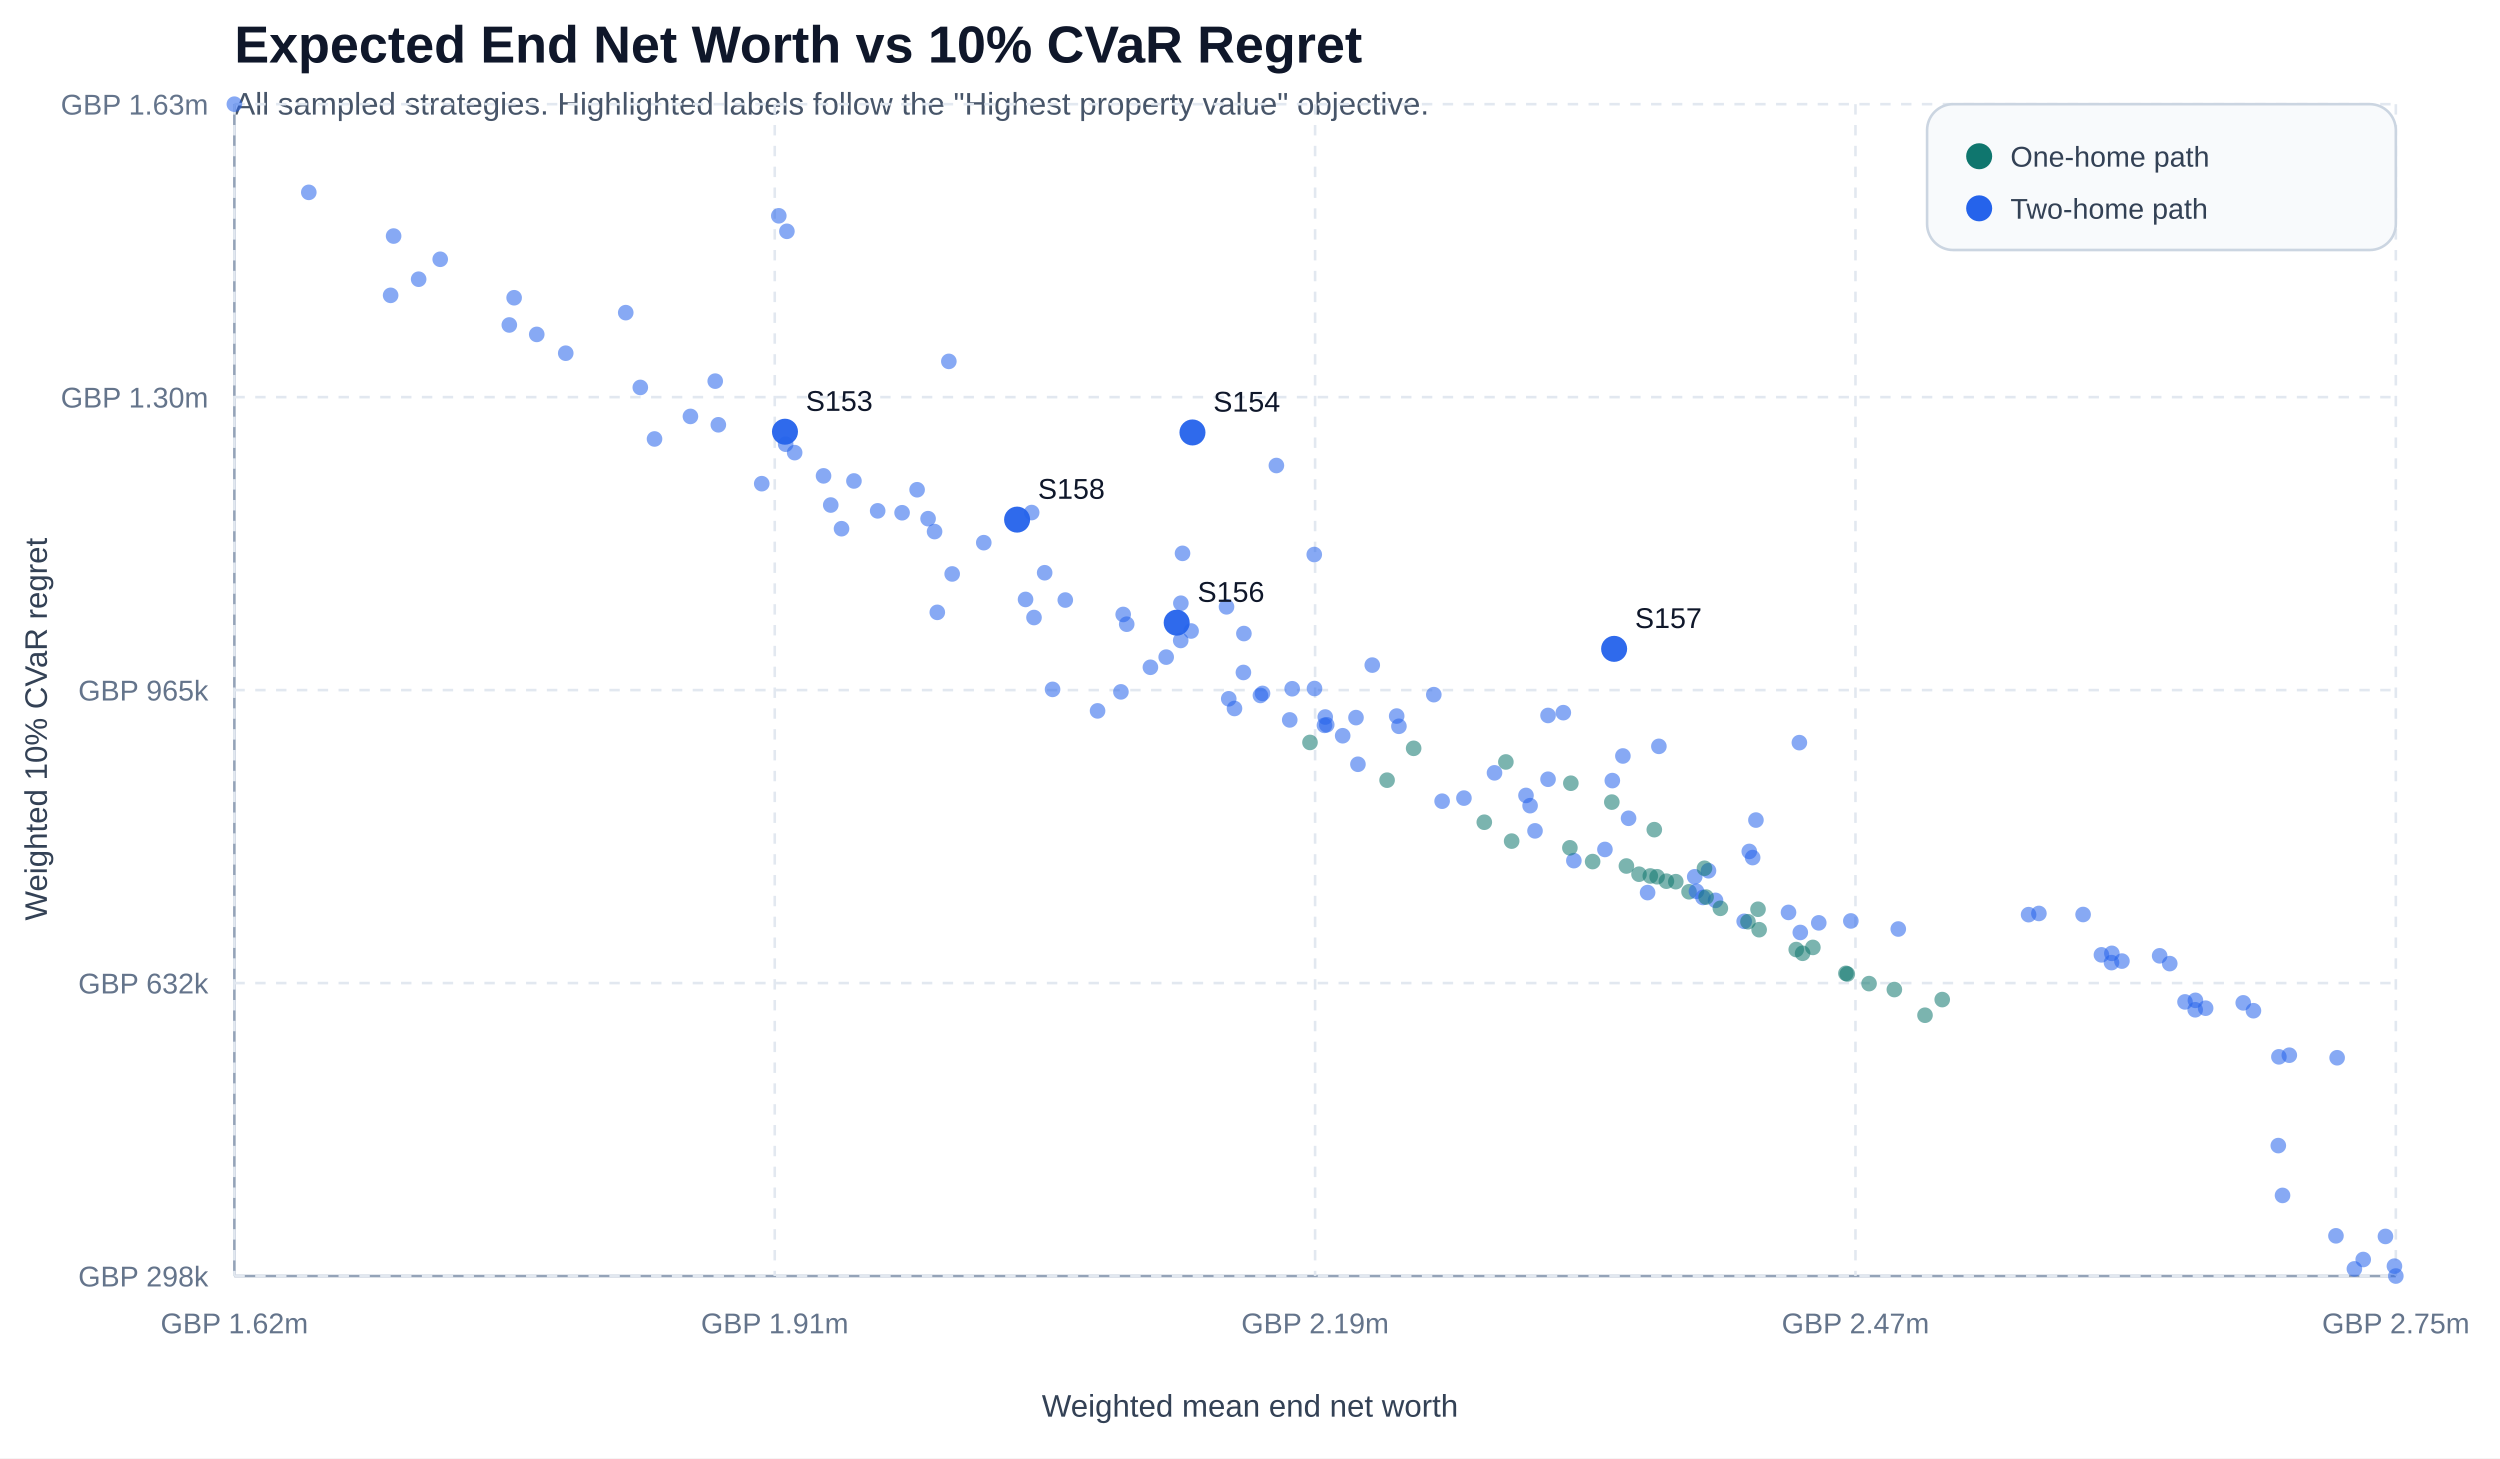
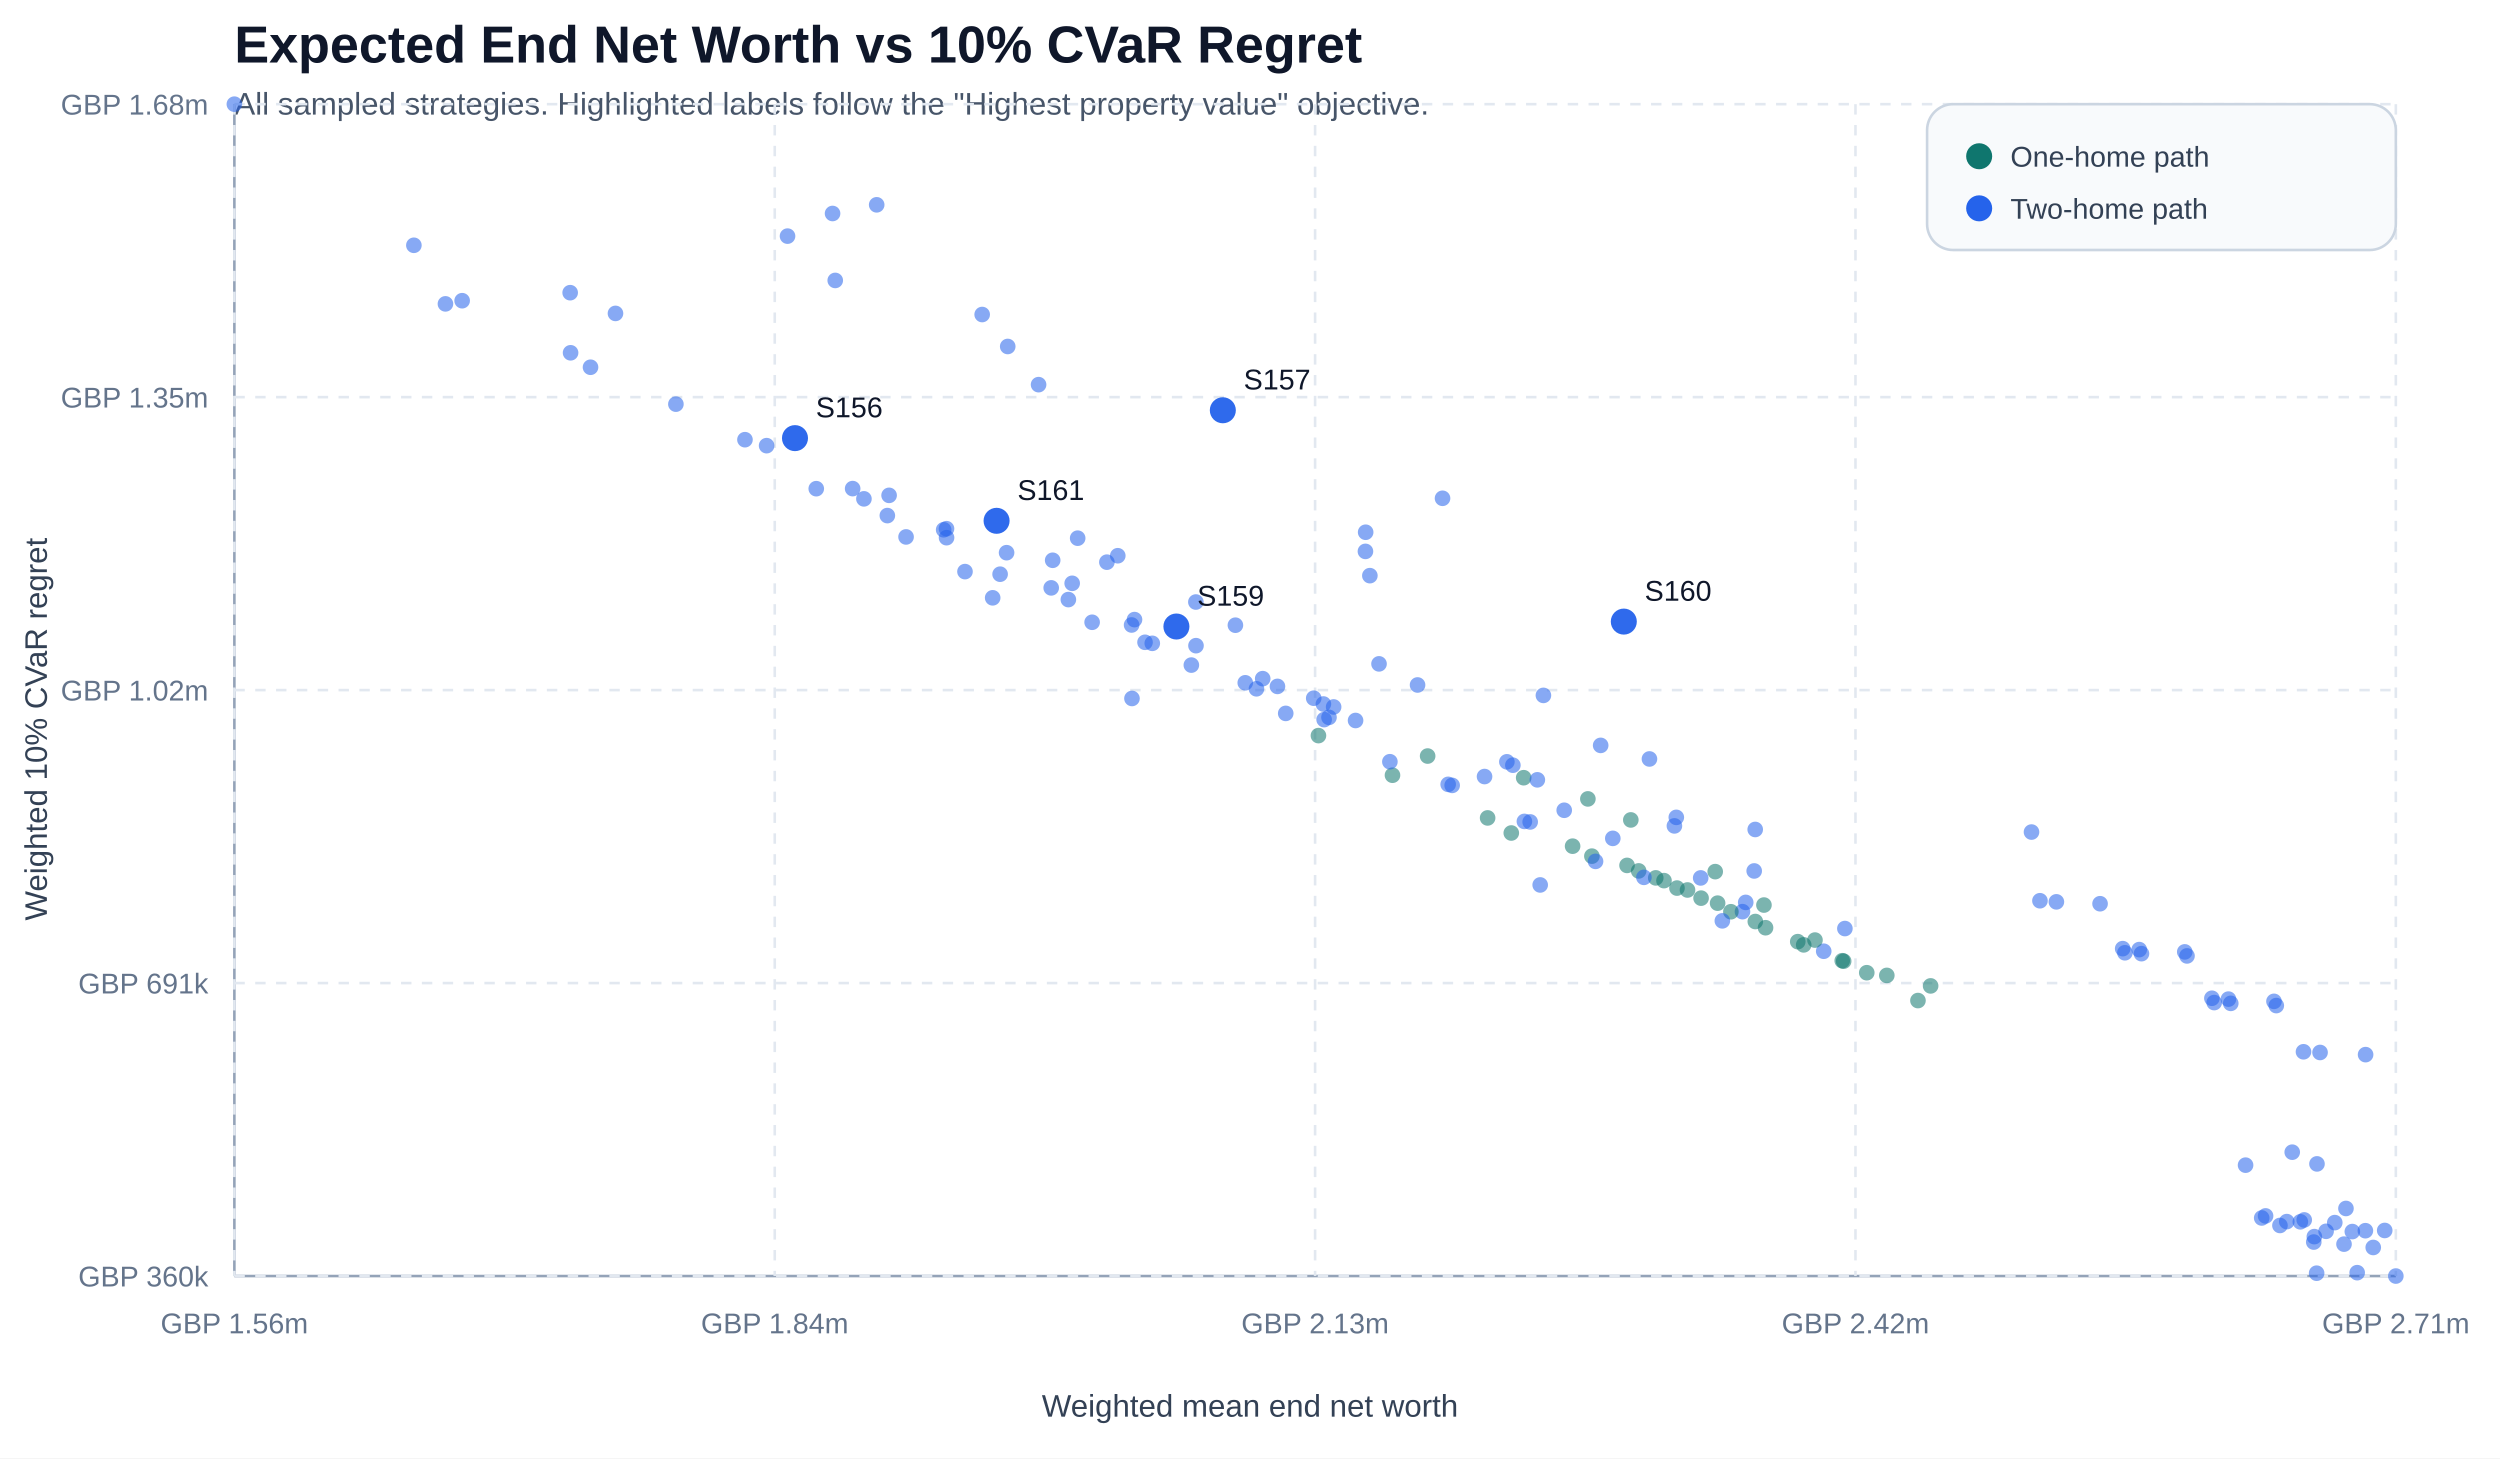
<svg xmlns="http://www.w3.org/2000/svg" width="960" height="560" viewBox="0 0 960 560">
  <rect width="960" height="560" fill="#ffffff" />
  <text x="90" y="24" font-size="20" font-family="Arial, sans-serif" font-weight="700" fill="#0f172a">Expected End Net Worth vs 10% CVaR Regret</text>
  <text x="90" y="44" font-size="12" font-family="Arial, sans-serif" fill="#475569">All sampled strategies. Highlighted labels follow the "Highest property value" objective.</text>
  <line x1="90" y1="490" x2="920" y2="490" stroke="#94a3b8" />
  <line x1="90" y1="40" x2="90" y2="490" stroke="#94a3b8" />
  <line x1="90" y1="40" x2="90" y2="490" stroke="#e2e8f0" stroke-dasharray="4 4" />
  <line x1="90" y1="490" x2="920" y2="490" stroke="#e2e8f0" stroke-dasharray="4 4" />
-   <text x="90" y="512" text-anchor="middle" font-size="11" font-family="Arial, sans-serif" fill="#64748b">GBP 1.62m</text>
-   <text x="80" y="494" text-anchor="end" font-size="11" font-family="Arial, sans-serif" fill="#64748b">GBP 298k</text>
+   <text x="90" y="512" text-anchor="middle" font-size="11" font-family="Arial, sans-serif" fill="#64748b">GBP 1.56m</text>
+   <text x="80" y="494" text-anchor="end" font-size="11" font-family="Arial, sans-serif" fill="#64748b">GBP 360k</text>
  <line x1="297.5" y1="40" x2="297.5" y2="490" stroke="#e2e8f0" stroke-dasharray="4 4" />
  <line x1="90" y1="377.5" x2="920" y2="377.5" stroke="#e2e8f0" stroke-dasharray="4 4" />
-   <text x="297.5" y="512" text-anchor="middle" font-size="11" font-family="Arial, sans-serif" fill="#64748b">GBP 1.91m</text>
-   <text x="80" y="381.5" text-anchor="end" font-size="11" font-family="Arial, sans-serif" fill="#64748b">GBP 632k</text>
+   <text x="297.5" y="512" text-anchor="middle" font-size="11" font-family="Arial, sans-serif" fill="#64748b">GBP 1.84m</text>
+   <text x="80" y="381.5" text-anchor="end" font-size="11" font-family="Arial, sans-serif" fill="#64748b">GBP 691k</text>
  <line x1="505" y1="40" x2="505" y2="490" stroke="#e2e8f0" stroke-dasharray="4 4" />
  <line x1="90" y1="265" x2="920" y2="265" stroke="#e2e8f0" stroke-dasharray="4 4" />
-   <text x="505" y="512" text-anchor="middle" font-size="11" font-family="Arial, sans-serif" fill="#64748b">GBP 2.19m</text>
-   <text x="80" y="269" text-anchor="end" font-size="11" font-family="Arial, sans-serif" fill="#64748b">GBP 965k</text>
+   <text x="505" y="512" text-anchor="middle" font-size="11" font-family="Arial, sans-serif" fill="#64748b">GBP 2.13m</text>
+   <text x="80" y="269" text-anchor="end" font-size="11" font-family="Arial, sans-serif" fill="#64748b">GBP 1.02m</text>
  <line x1="712.5" y1="40" x2="712.5" y2="490" stroke="#e2e8f0" stroke-dasharray="4 4" />
  <line x1="90" y1="152.5" x2="920" y2="152.5" stroke="#e2e8f0" stroke-dasharray="4 4" />
-   <text x="712.5" y="512" text-anchor="middle" font-size="11" font-family="Arial, sans-serif" fill="#64748b">GBP 2.47m</text>
-   <text x="80" y="156.5" text-anchor="end" font-size="11" font-family="Arial, sans-serif" fill="#64748b">GBP 1.30m</text>
+   <text x="712.5" y="512" text-anchor="middle" font-size="11" font-family="Arial, sans-serif" fill="#64748b">GBP 2.42m</text>
+   <text x="80" y="156.5" text-anchor="end" font-size="11" font-family="Arial, sans-serif" fill="#64748b">GBP 1.35m</text>
  <line x1="920" y1="40" x2="920" y2="490" stroke="#e2e8f0" stroke-dasharray="4 4" />
  <line x1="90" y1="40" x2="920" y2="40" stroke="#e2e8f0" stroke-dasharray="4 4" />
-   <text x="920" y="512" text-anchor="middle" font-size="11" font-family="Arial, sans-serif" fill="#64748b">GBP 2.75m</text>
-   <text x="80" y="44" text-anchor="end" font-size="11" font-family="Arial, sans-serif" fill="#64748b">GBP 1.63m</text>
+   <text x="920" y="512" text-anchor="middle" font-size="11" font-family="Arial, sans-serif" fill="#64748b">GBP 2.71m</text>
+   <text x="80" y="44" text-anchor="end" font-size="11" font-family="Arial, sans-serif" fill="#64748b">GBP 1.68m</text>
  <polyline points="920,490" fill="none" stroke="#0f766e" stroke-width="2.5" />
-   <circle cx="604.365" cy="330.486" r="3" fill="#2563eb" opacity="0.55" />
-   <circle cx="580.471" cy="322.987" r="3" fill="#0f766e" opacity="0.55" />
-   <circle cx="569.971" cy="315.737" r="3" fill="#0f766e" opacity="0.55" />
-   <circle cx="611.567" cy="330.846" r="3" fill="#0f766e" opacity="0.55" />
-   <circle cx="521.448" cy="293.479" r="3" fill="#2563eb" opacity="0.55" />
-   <circle cx="553.772" cy="307.658" r="3" fill="#2563eb" opacity="0.55" />
-   <circle cx="602.838" cy="325.559" r="3" fill="#0f766e" opacity="0.55" />
-   <circle cx="532.641" cy="299.59" r="3" fill="#0f766e" opacity="0.55" />
-   <circle cx="474.043" cy="272.061" r="3" fill="#2563eb" opacity="0.55" />
-   <circle cx="503.035" cy="285.094" r="3" fill="#0f766e" opacity="0.55" />
-   <circle cx="624.539" cy="332.55" r="3" fill="#0f766e" opacity="0.55" />
-   <circle cx="629.381" cy="335.695" r="3" fill="#0f766e" opacity="0.55" />
-   <circle cx="471.839" cy="268.334" r="3" fill="#2563eb" opacity="0.55" />
-   <circle cx="441.756" cy="256.234" r="3" fill="#2563eb" opacity="0.55" />
-   <circle cx="542.838" cy="287.357" r="3" fill="#0f766e" opacity="0.55" />
-   <circle cx="397.058" cy="237.127" r="3" fill="#2563eb" opacity="0.55" />
-   <circle cx="632.675" cy="342.753" r="3" fill="#2563eb" opacity="0.55" />
-   <circle cx="633.715" cy="336.374" r="3" fill="#0f766e" opacity="0.55" />
-   <circle cx="550.579" cy="266.746" r="3" fill="#2563eb" opacity="0.55" />
-   <circle cx="562.148" cy="306.469" r="3" fill="#2563eb" opacity="0.55" />
-   <circle cx="526.948" cy="255.401" r="3" fill="#2563eb" opacity="0.55" />
-   <circle cx="365.635" cy="220.396" r="3" fill="#2563eb" opacity="0.55" />
-   <circle cx="393.81" cy="230.185" r="3" fill="#2563eb" opacity="0.55" />
-   <circle cx="636.322" cy="336.673" r="3" fill="#0f766e" opacity="0.55" />
-   <circle cx="578.255" cy="292.591" r="3" fill="#0f766e" opacity="0.55" />
-   <circle cx="477.469" cy="258.229" r="3" fill="#2563eb" opacity="0.55" />
-   <circle cx="323.146" cy="203.022" r="3" fill="#2563eb" opacity="0.55" />
-   <circle cx="509.466" cy="278.325" r="3" fill="#2563eb" opacity="0.55" />
-   <circle cx="639.897" cy="338.375" r="3" fill="#0f766e" opacity="0.55" />
-   <circle cx="484.006" cy="267.049" r="3" fill="#2563eb" opacity="0.55" />
-   <circle cx="669.764" cy="353.785" r="3" fill="#2563eb" opacity="0.55" />
-   <circle cx="430.434" cy="265.676" r="3" fill="#2563eb" opacity="0.55" />
-   <circle cx="594.448" cy="299.229" r="3" fill="#2563eb" opacity="0.55" />
-   <circle cx="401.15" cy="219.935" r="3" fill="#2563eb" opacity="0.55" />
-   <circle cx="589.446" cy="319.05" r="3" fill="#2563eb" opacity="0.55" />
-   <circle cx="587.555" cy="309.378" r="3" fill="#2563eb" opacity="0.55" />
-   <circle cx="453.391" cy="245.94" r="3" fill="#2563eb" opacity="0.55" />
-   <circle cx="650.77" cy="336.679" r="3" fill="#2563eb" opacity="0.55" />
-   <circle cx="292.507" cy="185.731" r="3" fill="#2563eb" opacity="0.55" />
-   <circle cx="319.003" cy="193.934" r="3" fill="#2563eb" opacity="0.55" />
-   <circle cx="616.291" cy="326.19" r="3" fill="#2563eb" opacity="0.55" />
-   <circle cx="477.656" cy="243.285" r="3" fill="#2563eb" opacity="0.55" />
-   <circle cx="643.498" cy="338.561" r="3" fill="#0f766e" opacity="0.55" />
-   <circle cx="346.4" cy="196.894" r="3" fill="#2563eb" opacity="0.55" />
-   <circle cx="648.592" cy="342.443" r="3" fill="#0f766e" opacity="0.55" />
-   <circle cx="432.659" cy="239.692" r="3" fill="#2563eb" opacity="0.55" />
-   <circle cx="658.76" cy="345.743" r="3" fill="#2563eb" opacity="0.55" />
-   <circle cx="515.586" cy="282.525" r="3" fill="#2563eb" opacity="0.55" />
-   <circle cx="377.769" cy="208.386" r="3" fill="#2563eb" opacity="0.55" />
-   <circle cx="520.701" cy="275.562" r="3" fill="#2563eb" opacity="0.55" />
-   <circle cx="251.336" cy="168.563" r="3" fill="#2563eb" opacity="0.55" />
-   <circle cx="409.07" cy="230.417" r="3" fill="#2563eb" opacity="0.55" />
-   <circle cx="327.913" cy="184.691" r="3" fill="#2563eb" opacity="0.55" />
-   <circle cx="496.198" cy="264.482" r="3" fill="#2563eb" opacity="0.55" />
-   <circle cx="603.203" cy="300.759" r="3" fill="#0f766e" opacity="0.55" />
-   <circle cx="495.258" cy="276.447" r="3" fill="#2563eb" opacity="0.55" />
-   <circle cx="625.37" cy="314.218" r="3" fill="#2563eb" opacity="0.55" />
-   <circle cx="619.132" cy="299.748" r="3" fill="#2563eb" opacity="0.55" />
-   <circle cx="431.303" cy="235.953" r="3" fill="#2563eb" opacity="0.55" />
-   <circle cx="674.277" cy="314.908" r="3" fill="#2563eb" opacity="0.55" />
-   <circle cx="660.618" cy="348.801" r="3" fill="#0f766e" opacity="0.55" />
-   <circle cx="275.844" cy="163.12" r="3" fill="#2563eb" opacity="0.55" />
-   <circle cx="265.124" cy="159.904" r="3" fill="#2563eb" opacity="0.55" />
-   <circle cx="316.237" cy="182.732" r="3" fill="#2563eb" opacity="0.55" />
+   <circle cx="534.712" cy="297.689" r="3" fill="#0f766e" opacity="0.55" />
+   <circle cx="580.334" cy="319.875" r="3" fill="#0f766e" opacity="0.55" />
+   <circle cx="571.245" cy="314.082" r="3" fill="#0f766e" opacity="0.55" />
+   <circle cx="611.285" cy="328.759" r="3" fill="#0f766e" opacity="0.55" />
+   <circle cx="603.879" cy="324.931" r="3" fill="#0f766e" opacity="0.55" />
+   <circle cx="624.785" cy="332.317" r="3" fill="#0f766e" opacity="0.55" />
+   <circle cx="629.246" cy="334.427" r="3" fill="#0f766e" opacity="0.55" />
+   <circle cx="506.282" cy="282.47" r="3" fill="#0f766e" opacity="0.55" />
+   <circle cx="635.803" cy="337.105" r="3" fill="#0f766e" opacity="0.55" />
+   <circle cx="548.212" cy="290.321" r="3" fill="#0f766e" opacity="0.55" />
+   <circle cx="493.717" cy="273.945" r="3" fill="#2563eb" opacity="0.55" />
+   <circle cx="557.631" cy="301.589" r="3" fill="#2563eb" opacity="0.55" />
+   <circle cx="638.97" cy="338.162" r="3" fill="#0f766e" opacity="0.55" />
+   <circle cx="533.716" cy="292.503" r="3" fill="#2563eb" opacity="0.55" />
+   <circle cx="612.689" cy="330.769" r="3" fill="#2563eb" opacity="0.55" />
+   <circle cx="643.961" cy="341.022" r="3" fill="#0f766e" opacity="0.55" />
+   <circle cx="457.478" cy="255.394" r="3" fill="#2563eb" opacity="0.55" />
+   <circle cx="585.093" cy="298.641" r="3" fill="#0f766e" opacity="0.55" />
+   <circle cx="508.472" cy="276.328" r="3" fill="#2563eb" opacity="0.55" />
+   <circle cx="419.376" cy="238.952" r="3" fill="#2563eb" opacity="0.55" />
+   <circle cx="482.479" cy="264.497" r="3" fill="#2563eb" opacity="0.55" />
+   <circle cx="585.369" cy="315.423" r="3" fill="#2563eb" opacity="0.55" />
+   <circle cx="556.097" cy="301.193" r="3" fill="#2563eb" opacity="0.55" />
+   <circle cx="648.004" cy="341.753" r="3" fill="#0f766e" opacity="0.55" />
+   <circle cx="631.26" cy="336.9" r="3" fill="#2563eb" opacity="0.55" />
+   <circle cx="478.181" cy="262.193" r="3" fill="#2563eb" opacity="0.55" />
+   <circle cx="484.873" cy="260.603" r="3" fill="#2563eb" opacity="0.55" />
+   <circle cx="653.212" cy="344.887" r="3" fill="#0f766e" opacity="0.55" />
+   <circle cx="459.26" cy="247.938" r="3" fill="#2563eb" opacity="0.55" />
+   <circle cx="384.042" cy="220.492" r="3" fill="#2563eb" opacity="0.55" />
+   <circle cx="434.678" cy="268.211" r="3" fill="#2563eb" opacity="0.55" />
+   <circle cx="434.533" cy="239.992" r="3" fill="#2563eb" opacity="0.55" />
+   <circle cx="403.663" cy="225.741" r="3" fill="#2563eb" opacity="0.55" />
+   <circle cx="411.717" cy="223.992" r="3" fill="#2563eb" opacity="0.55" />
+   <circle cx="512.112" cy="271.475" r="3" fill="#2563eb" opacity="0.55" />
+   <circle cx="544.341" cy="263.031" r="3" fill="#2563eb" opacity="0.55" />
+   <circle cx="609.744" cy="306.778" r="3" fill="#0f766e" opacity="0.55" />
+   <circle cx="674.003" cy="318.517" r="3" fill="#2563eb" opacity="0.55" />
+   <circle cx="669.115" cy="350.075" r="3" fill="#2563eb" opacity="0.55" />
+   <circle cx="410.253" cy="230.236" r="3" fill="#2563eb" opacity="0.55" />
+   <circle cx="529.544" cy="254.924" r="3" fill="#2563eb" opacity="0.55" />
+   <circle cx="664.66" cy="350.112" r="3" fill="#0f766e" opacity="0.55" />
+   <circle cx="670.354" cy="346.525" r="3" fill="#2563eb" opacity="0.55" />
+   <circle cx="435.649" cy="237.925" r="3" fill="#2563eb" opacity="0.55" />
+   <circle cx="347.928" cy="206.179" r="3" fill="#2563eb" opacity="0.55" />
+   <circle cx="590.342" cy="299.453" r="3" fill="#2563eb" opacity="0.55" />
+   <circle cx="386.528" cy="212.234" r="3" fill="#2563eb" opacity="0.55" />
+   <circle cx="362.366" cy="203.434" r="3" fill="#2563eb" opacity="0.55" />
+   <circle cx="673.612" cy="334.446" r="3" fill="#2563eb" opacity="0.55" />
+   <circle cx="600.66" cy="311.142" r="3" fill="#2563eb" opacity="0.55" />
+   <circle cx="510.33" cy="275.467" r="3" fill="#2563eb" opacity="0.55" />
+   <circle cx="490.544" cy="263.578" r="3" fill="#2563eb" opacity="0.55" />
  <circle cx="920" cy="490" r="3" fill="#2563eb" opacity="0.55" />
-   <circle cx="919.461" cy="486.204" r="3" fill="#2563eb" opacity="0.55" />
-   <circle cx="508.888" cy="275.334" r="3" fill="#2563eb" opacity="0.55" />
-   <circle cx="904.085" cy="487.254" r="3" fill="#2563eb" opacity="0.55" />
-   <circle cx="907.475" cy="483.654" r="3" fill="#2563eb" opacity="0.55" />
-   <circle cx="600.315" cy="273.662" r="3" fill="#2563eb" opacity="0.55" />
-   <circle cx="504.77" cy="264.394" r="3" fill="#2563eb" opacity="0.55" />
-   <circle cx="916.009" cy="474.79" r="3" fill="#2563eb" opacity="0.55" />
-   <circle cx="673.016" cy="329.31" r="3" fill="#2563eb" opacity="0.55" />
-   <circle cx="897.007" cy="474.557" r="3" fill="#2563eb" opacity="0.55" />
-   <circle cx="653.919" cy="344.624" r="3" fill="#2563eb" opacity="0.55" />
-   <circle cx="691.316" cy="358.066" r="3" fill="#2563eb" opacity="0.55" />
-   <circle cx="421.467" cy="272.98" r="3" fill="#2563eb" opacity="0.55" />
-   <circle cx="594.449" cy="274.738" r="3" fill="#2563eb" opacity="0.55" />
-   <circle cx="358.874" cy="204.127" r="3" fill="#2563eb" opacity="0.55" />
-   <circle cx="651.433" cy="342.252" r="3" fill="#2563eb" opacity="0.55" />
-   <circle cx="305.146" cy="173.811" r="3" fill="#2563eb" opacity="0.55" />
-   <circle cx="876.492" cy="459.04" r="3" fill="#2563eb" opacity="0.55" />
-   <circle cx="675.51" cy="357.005" r="3" fill="#0f766e" opacity="0.55" />
-   <circle cx="537.186" cy="278.897" r="3" fill="#2563eb" opacity="0.55" />
-   <circle cx="637.011" cy="286.599" r="3" fill="#2563eb" opacity="0.55" />
-   <circle cx="457.377" cy="242.304" r="3" fill="#2563eb" opacity="0.55" />
-   <circle cx="453.452" cy="231.638" r="3" fill="#2563eb" opacity="0.55" />
-   <circle cx="655.142" cy="344.48" r="3" fill="#0f766e" opacity="0.55" />
-   <circle cx="470.982" cy="233.026" r="3" fill="#2563eb" opacity="0.55" />
-   <circle cx="874.873" cy="439.908" r="3" fill="#2563eb" opacity="0.55" />
-   <circle cx="359.923" cy="235.143" r="3" fill="#2563eb" opacity="0.55" />
-   <circle cx="356.386" cy="199.168" r="3" fill="#2563eb" opacity="0.55" />
-   <circle cx="656.057" cy="334.369" r="3" fill="#2563eb" opacity="0.55" />
-   <circle cx="686.791" cy="350.366" r="3" fill="#2563eb" opacity="0.55" />
-   <circle cx="337.025" cy="196.165" r="3" fill="#2563eb" opacity="0.55" />
-   <circle cx="573.89" cy="296.77" r="3" fill="#2563eb" opacity="0.55" />
-   <circle cx="897.461" cy="406.176" r="3" fill="#2563eb" opacity="0.55" />
-   <circle cx="698.405" cy="354.377" r="3" fill="#2563eb" opacity="0.55" />
-   <circle cx="879.098" cy="405.199" r="3" fill="#2563eb" opacity="0.55" />
-   <circle cx="875.098" cy="405.823" r="3" fill="#2563eb" opacity="0.55" />
-   <circle cx="692.204" cy="366.064" r="3" fill="#0f766e" opacity="0.55" />
-   <circle cx="865.321" cy="388.115" r="3" fill="#2563eb" opacity="0.55" />
-   <circle cx="206.113" cy="128.41" r="3" fill="#2563eb" opacity="0.55" />
-   <circle cx="710.722" cy="353.643" r="3" fill="#2563eb" opacity="0.55" />
-   <circle cx="861.403" cy="385.096" r="3" fill="#2563eb" opacity="0.55" />
-   <circle cx="846.958" cy="387.146" r="3" fill="#2563eb" opacity="0.55" />
-   <circle cx="842.958" cy="387.756" r="3" fill="#2563eb" opacity="0.55" />
-   <circle cx="623.19" cy="290.295" r="3" fill="#2563eb" opacity="0.55" />
-   <circle cx="195.577" cy="124.79" r="3" fill="#2563eb" opacity="0.55" />
-   <circle cx="843.04" cy="384.132" r="3" fill="#2563eb" opacity="0.55" />
-   <circle cx="839.041" cy="384.734" r="3" fill="#2563eb" opacity="0.55" />
-   <circle cx="504.675" cy="212.942" r="3" fill="#2563eb" opacity="0.55" />
-   <circle cx="728.941" cy="356.744" r="3" fill="#2563eb" opacity="0.55" />
-   <circle cx="245.878" cy="148.771" r="3" fill="#2563eb" opacity="0.55" />
-   <circle cx="671.723" cy="326.951" r="3" fill="#2563eb" opacity="0.55" />
-   <circle cx="833.182" cy="370.02" r="3" fill="#2563eb" opacity="0.55" />
-   <circle cx="709.362" cy="374.023" r="3" fill="#0f766e" opacity="0.55" />
-   <circle cx="829.302" cy="367.037" r="3" fill="#2563eb" opacity="0.55" />
-   <circle cx="814.819" cy="369.06" r="3" fill="#2563eb" opacity="0.55" />
-   <circle cx="810.819" cy="369.645" r="3" fill="#2563eb" opacity="0.55" />
-   <circle cx="810.946" cy="366.087" r="3" fill="#2563eb" opacity="0.55" />
-   <circle cx="806.947" cy="366.659" r="3" fill="#2563eb" opacity="0.55" />
-   <circle cx="618.937" cy="308.008" r="3" fill="#0f766e" opacity="0.55" />
-   <circle cx="739.202" cy="389.849" r="3" fill="#0f766e" opacity="0.55" />
-   <circle cx="447.814" cy="252.333" r="3" fill="#2563eb" opacity="0.55" />
-   <circle cx="745.813" cy="383.841" r="3" fill="#0f766e" opacity="0.55" />
-   <circle cx="396.161" cy="196.822" r="3" fill="#2563eb" opacity="0.55" />
-   <circle cx="585.979" cy="305.444" r="3" fill="#2563eb" opacity="0.55" />
-   <circle cx="727.432" cy="379.992" r="3" fill="#0f766e" opacity="0.55" />
-   <circle cx="799.91" cy="351.174" r="3" fill="#2563eb" opacity="0.55" />
-   <circle cx="717.718" cy="377.706" r="3" fill="#0f766e" opacity="0.55" />
-   <circle cx="671.223" cy="353.941" r="3" fill="#0f766e" opacity="0.55" />
-   <circle cx="782.938" cy="350.767" r="3" fill="#2563eb" opacity="0.55" />
-   <circle cx="778.981" cy="351.226" r="3" fill="#2563eb" opacity="0.55" />
-   <circle cx="708.825" cy="373.764" r="3" fill="#0f766e" opacity="0.55" />
-   <circle cx="404.186" cy="264.721" r="3" fill="#2563eb" opacity="0.55" />
-   <circle cx="689.755" cy="364.625" r="3" fill="#0f766e" opacity="0.55" />
-   <circle cx="696.143" cy="363.81" r="3" fill="#0f766e" opacity="0.55" />
-   <circle cx="454.087" cy="212.49" r="3" fill="#2563eb" opacity="0.55" />
-   <circle cx="675.08" cy="349.15" r="3" fill="#0f766e" opacity="0.55" />
-   <circle cx="508.59" cy="278.533" r="3" fill="#2563eb" opacity="0.55" />
-   <circle cx="654.516" cy="333.413" r="3" fill="#0f766e" opacity="0.55" />
-   <circle cx="635.251" cy="318.589" r="3" fill="#0f766e" opacity="0.55" />
-   <circle cx="690.962" cy="285.172" r="3" fill="#2563eb" opacity="0.55" />
-   <circle cx="364.355" cy="138.77" r="3" fill="#2563eb" opacity="0.55" />
-   <circle cx="149.999" cy="113.413" r="3" fill="#2563eb" opacity="0.55" />
-   <circle cx="160.76" cy="107.219" r="3" fill="#2563eb" opacity="0.55" />
-   <circle cx="274.647" cy="146.357" r="3" fill="#2563eb" opacity="0.55" />
-   <circle cx="619.824" cy="249.163" r="5" fill="#2563eb" opacity="0.95" />
-   <text x="627.824" y="241.163" font-size="11" font-family="Arial, sans-serif" fill="#0f172a">S157</text>
-   <circle cx="536.327" cy="274.966" r="3" fill="#2563eb" opacity="0.55" />
-   <circle cx="217.243" cy="135.632" r="3" fill="#2563eb" opacity="0.55" />
-   <circle cx="484.812" cy="266.271" r="3" fill="#2563eb" opacity="0.55" />
-   <circle cx="451.85" cy="239.107" r="5" fill="#2563eb" opacity="0.95" />
-   <text x="459.85" y="231.107" font-size="11" font-family="Arial, sans-serif" fill="#0f172a">S156</text>
-   <circle cx="197.426" cy="114.334" r="3" fill="#2563eb" opacity="0.55" />
-   <circle cx="490.134" cy="178.758" r="3" fill="#2563eb" opacity="0.55" />
-   <circle cx="390.568" cy="199.534" r="5" fill="#2563eb" opacity="0.95" />
-   <text x="398.568" y="191.534" font-size="11" font-family="Arial, sans-serif" fill="#0f172a">S158</text>
-   <circle cx="457.907" cy="166.064" r="5" fill="#2563eb" opacity="0.95" />
-   <text x="465.907" y="158.064" font-size="11" font-family="Arial, sans-serif" fill="#0f172a">S154</text>
-   <circle cx="352.168" cy="188.063" r="3" fill="#2563eb" opacity="0.55" />
-   <circle cx="301.695" cy="170.574" r="3" fill="#2563eb" opacity="0.55" />
-   <circle cx="301.428" cy="165.777" r="5" fill="#2563eb" opacity="0.95" />
-   <text x="309.428" y="157.777" font-size="11" font-family="Arial, sans-serif" fill="#0f172a">S153</text>
-   <circle cx="240.284" cy="120.055" r="3" fill="#2563eb" opacity="0.55" />
-   <circle cx="302.169" cy="88.822" r="3" fill="#2563eb" opacity="0.55" />
-   <circle cx="299.055" cy="82.87" r="3" fill="#2563eb" opacity="0.55" />
-   <circle cx="169.039" cy="99.564" r="3" fill="#2563eb" opacity="0.55" />
-   <circle cx="151.144" cy="90.644" r="3" fill="#2563eb" opacity="0.55" />
-   <circle cx="118.578" cy="73.865" r="3" fill="#2563eb" opacity="0.55" />
+   <circle cx="643.702" cy="313.869" r="3" fill="#2563eb" opacity="0.55" />
+   <circle cx="619.316" cy="321.934" r="3" fill="#2563eb" opacity="0.55" />
+   <circle cx="633.39" cy="291.439" r="3" fill="#2563eb" opacity="0.55" />
+   <circle cx="905.157" cy="488.707" r="3" fill="#2563eb" opacity="0.55" />
+   <circle cx="889.585" cy="488.911" r="3" fill="#2563eb" opacity="0.55" />
+   <circle cx="911.323" cy="479.029" r="3" fill="#2563eb" opacity="0.55" />
+   <circle cx="592.669" cy="267.031" r="3" fill="#2563eb" opacity="0.55" />
+   <circle cx="915.726" cy="472.498" r="3" fill="#2563eb" opacity="0.55" />
+   <circle cx="900.102" cy="477.745" r="3" fill="#2563eb" opacity="0.55" />
+   <circle cx="653.063" cy="337.12" r="3" fill="#2563eb" opacity="0.55" />
+   <circle cx="908.31" cy="472.588" r="3" fill="#2563eb" opacity="0.55" />
+   <circle cx="341.414" cy="190.217" r="3" fill="#2563eb" opacity="0.55" />
+   <circle cx="903.296" cy="472.923" r="3" fill="#2563eb" opacity="0.55" />
+   <circle cx="888.483" cy="476.95" r="3" fill="#2563eb" opacity="0.55" />
+   <circle cx="888.708" cy="474.862" r="3" fill="#2563eb" opacity="0.55" />
+   <circle cx="893.218" cy="472.823" r="3" fill="#2563eb" opacity="0.55" />
+   <circle cx="896.552" cy="469.487" r="3" fill="#2563eb" opacity="0.55" />
+   <circle cx="661.381" cy="353.604" r="3" fill="#2563eb" opacity="0.55" />
+   <circle cx="900.847" cy="464.052" r="3" fill="#2563eb" opacity="0.55" />
+   <circle cx="883.337" cy="469.174" r="3" fill="#2563eb" opacity="0.55" />
+   <circle cx="884.823" cy="468.455" r="3" fill="#2563eb" opacity="0.55" />
+   <circle cx="677.967" cy="356.248" r="3" fill="#0f766e" opacity="0.55" />
+   <circle cx="875.502" cy="470.578" r="3" fill="#2563eb" opacity="0.55" />
+   <circle cx="878.121" cy="469.099" r="3" fill="#2563eb" opacity="0.55" />
+   <circle cx="868.495" cy="467.7" r="3" fill="#2563eb" opacity="0.55" />
+   <circle cx="869.981" cy="466.911" r="3" fill="#2563eb" opacity="0.55" />
+   <circle cx="520.535" cy="276.67" r="3" fill="#2563eb" opacity="0.55" />
+   <circle cx="363.472" cy="206.47" r="3" fill="#2563eb" opacity="0.55" />
+   <circle cx="659.562" cy="346.814" r="3" fill="#0f766e" opacity="0.55" />
+   <circle cx="889.721" cy="446.936" r="3" fill="#2563eb" opacity="0.55" />
+   <circle cx="327.414" cy="187.624" r="3" fill="#2563eb" opacity="0.55" />
+   <circle cx="880.215" cy="442.439" r="3" fill="#2563eb" opacity="0.55" />
+   <circle cx="862.295" cy="447.421" r="3" fill="#2563eb" opacity="0.55" />
+   <circle cx="331.747" cy="191.557" r="3" fill="#2563eb" opacity="0.55" />
+   <circle cx="708.436" cy="356.563" r="3" fill="#2563eb" opacity="0.55" />
+   <circle cx="313.443" cy="187.657" r="3" fill="#2563eb" opacity="0.55" />
+   <circle cx="700.307" cy="365.276" r="3" fill="#2563eb" opacity="0.55" />
+   <circle cx="363.457" cy="203.016" r="3" fill="#2563eb" opacity="0.55" />
+   <circle cx="504.47" cy="268.114" r="3" fill="#2563eb" opacity="0.55" />
+   <circle cx="294.376" cy="171.132" r="3" fill="#2563eb" opacity="0.55" />
+   <circle cx="340.739" cy="197.985" r="3" fill="#2563eb" opacity="0.55" />
+   <circle cx="908.385" cy="404.979" r="3" fill="#2563eb" opacity="0.55" />
+   <circle cx="580.941" cy="293.838" r="3" fill="#2563eb" opacity="0.55" />
+   <circle cx="286.063" cy="168.843" r="3" fill="#2563eb" opacity="0.55" />
+   <circle cx="890.901" cy="404.152" r="3" fill="#2563eb" opacity="0.55" />
+   <circle cx="692.623" cy="362.829" r="3" fill="#0f766e" opacity="0.55" />
+   <circle cx="884.542" cy="403.883" r="3" fill="#2563eb" opacity="0.55" />
+   <circle cx="474.395" cy="240.079" r="3" fill="#2563eb" opacity="0.55" />
+   <circle cx="526.029" cy="221.05" r="3" fill="#2563eb" opacity="0.55" />
+   <circle cx="587.589" cy="315.622" r="3" fill="#2563eb" opacity="0.55" />
+   <circle cx="874.096" cy="386.141" r="3" fill="#2563eb" opacity="0.55" />
+   <circle cx="873.208" cy="384.522" r="3" fill="#2563eb" opacity="0.55" />
+   <circle cx="570.063" cy="298.193" r="3" fill="#2563eb" opacity="0.55" />
+   <circle cx="856.613" cy="385.295" r="3" fill="#2563eb" opacity="0.55" />
+   <circle cx="855.724" cy="383.66" r="3" fill="#2563eb" opacity="0.55" />
+   <circle cx="850.253" cy="384.991" r="3" fill="#2563eb" opacity="0.55" />
+   <circle cx="849.365" cy="383.33" r="3" fill="#2563eb" opacity="0.55" />
+   <circle cx="707.967" cy="369.091" r="3" fill="#0f766e" opacity="0.55" />
+   <circle cx="442.474" cy="247.04" r="3" fill="#2563eb" opacity="0.55" />
+   <circle cx="578.639" cy="292.537" r="3" fill="#2563eb" opacity="0.55" />
+   <circle cx="439.691" cy="246.642" r="3" fill="#2563eb" opacity="0.55" />
+   <circle cx="839.808" cy="367.071" r="3" fill="#2563eb" opacity="0.55" />
+   <circle cx="838.946" cy="365.526" r="3" fill="#2563eb" opacity="0.55" />
+   <circle cx="626.232" cy="314.853" r="3" fill="#0f766e" opacity="0.55" />
+   <circle cx="524.328" cy="211.734" r="3" fill="#2563eb" opacity="0.55" />
+   <circle cx="822.324" cy="366.205" r="3" fill="#2563eb" opacity="0.55" />
+   <circle cx="821.467" cy="364.645" r="3" fill="#2563eb" opacity="0.55" />
+   <circle cx="815.965" cy="365.867" r="3" fill="#2563eb" opacity="0.55" />
+   <circle cx="815.107" cy="364.276" r="3" fill="#2563eb" opacity="0.55" />
+   <circle cx="736.495" cy="384.214" r="3" fill="#0f766e" opacity="0.55" />
+   <circle cx="741.357" cy="378.585" r="3" fill="#0f766e" opacity="0.55" />
+   <circle cx="508.185" cy="270.337" r="3" fill="#2563eb" opacity="0.55" />
+   <circle cx="459.217" cy="231.179" r="3" fill="#2563eb" opacity="0.55" />
+   <circle cx="806.424" cy="347.031" r="3" fill="#2563eb" opacity="0.55" />
+   <circle cx="724.534" cy="374.556" r="3" fill="#0f766e" opacity="0.55" />
+   <circle cx="674.044" cy="353.866" r="3" fill="#0f766e" opacity="0.55" />
+   <circle cx="259.543" cy="155.191" r="3" fill="#2563eb" opacity="0.55" />
+   <circle cx="716.837" cy="373.523" r="3" fill="#0f766e" opacity="0.55" />
+   <circle cx="789.652" cy="346.309" r="3" fill="#2563eb" opacity="0.55" />
+   <circle cx="783.34" cy="345.886" r="3" fill="#2563eb" opacity="0.55" />
+   <circle cx="707.416" cy="368.911" r="3" fill="#0f766e" opacity="0.55" />
+   <circle cx="614.653" cy="286.228" r="3" fill="#2563eb" opacity="0.55" />
+   <circle cx="696.95" cy="360.988" r="3" fill="#0f766e" opacity="0.55" />
+   <circle cx="690.335" cy="361.594" r="3" fill="#0f766e" opacity="0.55" />
+   <circle cx="413.825" cy="206.663" r="3" fill="#2563eb" opacity="0.55" />
+   <circle cx="219.102" cy="135.473" r="3" fill="#2563eb" opacity="0.55" />
+   <circle cx="780.097" cy="319.509" r="3" fill="#2563eb" opacity="0.55" />
+   <circle cx="524.41" cy="204.381" r="3" fill="#2563eb" opacity="0.55" />
+   <circle cx="677.354" cy="347.54" r="3" fill="#0f766e" opacity="0.55" />
+   <circle cx="658.642" cy="334.707" r="3" fill="#0f766e" opacity="0.55" />
+   <circle cx="398.813" cy="147.705" r="3" fill="#2563eb" opacity="0.55" />
+   <circle cx="591.434" cy="339.817" r="3" fill="#2563eb" opacity="0.55" />
+   <circle cx="642.974" cy="317.143" r="3" fill="#2563eb" opacity="0.55" />
+   <circle cx="370.556" cy="219.497" r="3" fill="#2563eb" opacity="0.55" />
+   <circle cx="404.228" cy="215.148" r="3" fill="#2563eb" opacity="0.55" />
+   <circle cx="425.044" cy="215.873" r="3" fill="#2563eb" opacity="0.55" />
+   <circle cx="386.965" cy="133.049" r="3" fill="#2563eb" opacity="0.55" />
+   <circle cx="320.733" cy="107.688" r="3" fill="#2563eb" opacity="0.55" />
+   <circle cx="226.759" cy="141.022" r="3" fill="#2563eb" opacity="0.55" />
+   <circle cx="623.542" cy="238.691" r="5" fill="#2563eb" opacity="0.95" />
+   <text x="631.542" y="230.691" font-size="11" font-family="Arial, sans-serif" fill="#0f172a">S160</text>
+   <circle cx="177.465" cy="115.473" r="3" fill="#2563eb" opacity="0.55" />
+   <circle cx="451.741" cy="240.583" r="5" fill="#2563eb" opacity="0.95" />
+   <text x="459.741" y="232.583" font-size="11" font-family="Arial, sans-serif" fill="#0f172a">S159</text>
+   <circle cx="377.153" cy="120.776" r="3" fill="#2563eb" opacity="0.55" />
+   <circle cx="553.932" cy="191.346" r="3" fill="#2563eb" opacity="0.55" />
+   <circle cx="302.411" cy="90.672" r="3" fill="#2563eb" opacity="0.55" />
+   <circle cx="429.226" cy="213.403" r="3" fill="#2563eb" opacity="0.55" />
+   <circle cx="381.186" cy="229.562" r="3" fill="#2563eb" opacity="0.55" />
+   <circle cx="382.688" cy="199.992" r="5" fill="#2563eb" opacity="0.95" />
+   <text x="390.688" y="191.992" font-size="11" font-family="Arial, sans-serif" fill="#0f172a">S161</text>
+   <circle cx="469.567" cy="157.543" r="5" fill="#2563eb" opacity="0.95" />
+   <text x="477.567" y="149.543" font-size="11" font-family="Arial, sans-serif" fill="#0f172a">S157</text>
+   <circle cx="305.275" cy="168.242" r="5" fill="#2563eb" opacity="0.95" />
+   <text x="313.275" y="160.242" font-size="11" font-family="Arial, sans-serif" fill="#0f172a">S156</text>
+   <circle cx="236.344" cy="120.35" r="3" fill="#2563eb" opacity="0.55" />
+   <circle cx="336.645" cy="78.649" r="3" fill="#2563eb" opacity="0.55" />
+   <circle cx="319.702" cy="81.982" r="3" fill="#2563eb" opacity="0.55" />
+   <circle cx="218.944" cy="112.393" r="3" fill="#2563eb" opacity="0.55" />
+   <circle cx="171.049" cy="116.687" r="3" fill="#2563eb" opacity="0.55" />
+   <circle cx="158.93" cy="94.192" r="3" fill="#2563eb" opacity="0.55" />
  <circle cx="90" cy="40" r="3" fill="#2563eb" opacity="0.55" />
  <text x="480" y="544" text-anchor="middle" font-size="12" font-family="Arial, sans-serif" fill="#334155">Weighted mean end net worth</text>
  <text x="18" y="280" transform="rotate(-90 18 280)" text-anchor="middle" font-size="12" font-family="Arial, sans-serif" fill="#334155">Weighted 10% CVaR regret</text>
  <rect x="740" y="40" width="180" height="56" rx="10" fill="#f8fafc" stroke="#cbd5e1" />
  <circle cx="760" cy="60" r="5" fill="#0f766e" />
  <text x="772" y="64" font-size="11" font-family="Arial, sans-serif" fill="#334155">One-home path</text>
  <circle cx="760" cy="80" r="5" fill="#2563eb" />
  <text x="772" y="84" font-size="11" font-family="Arial, sans-serif" fill="#334155">Two-home path</text>
</svg>
